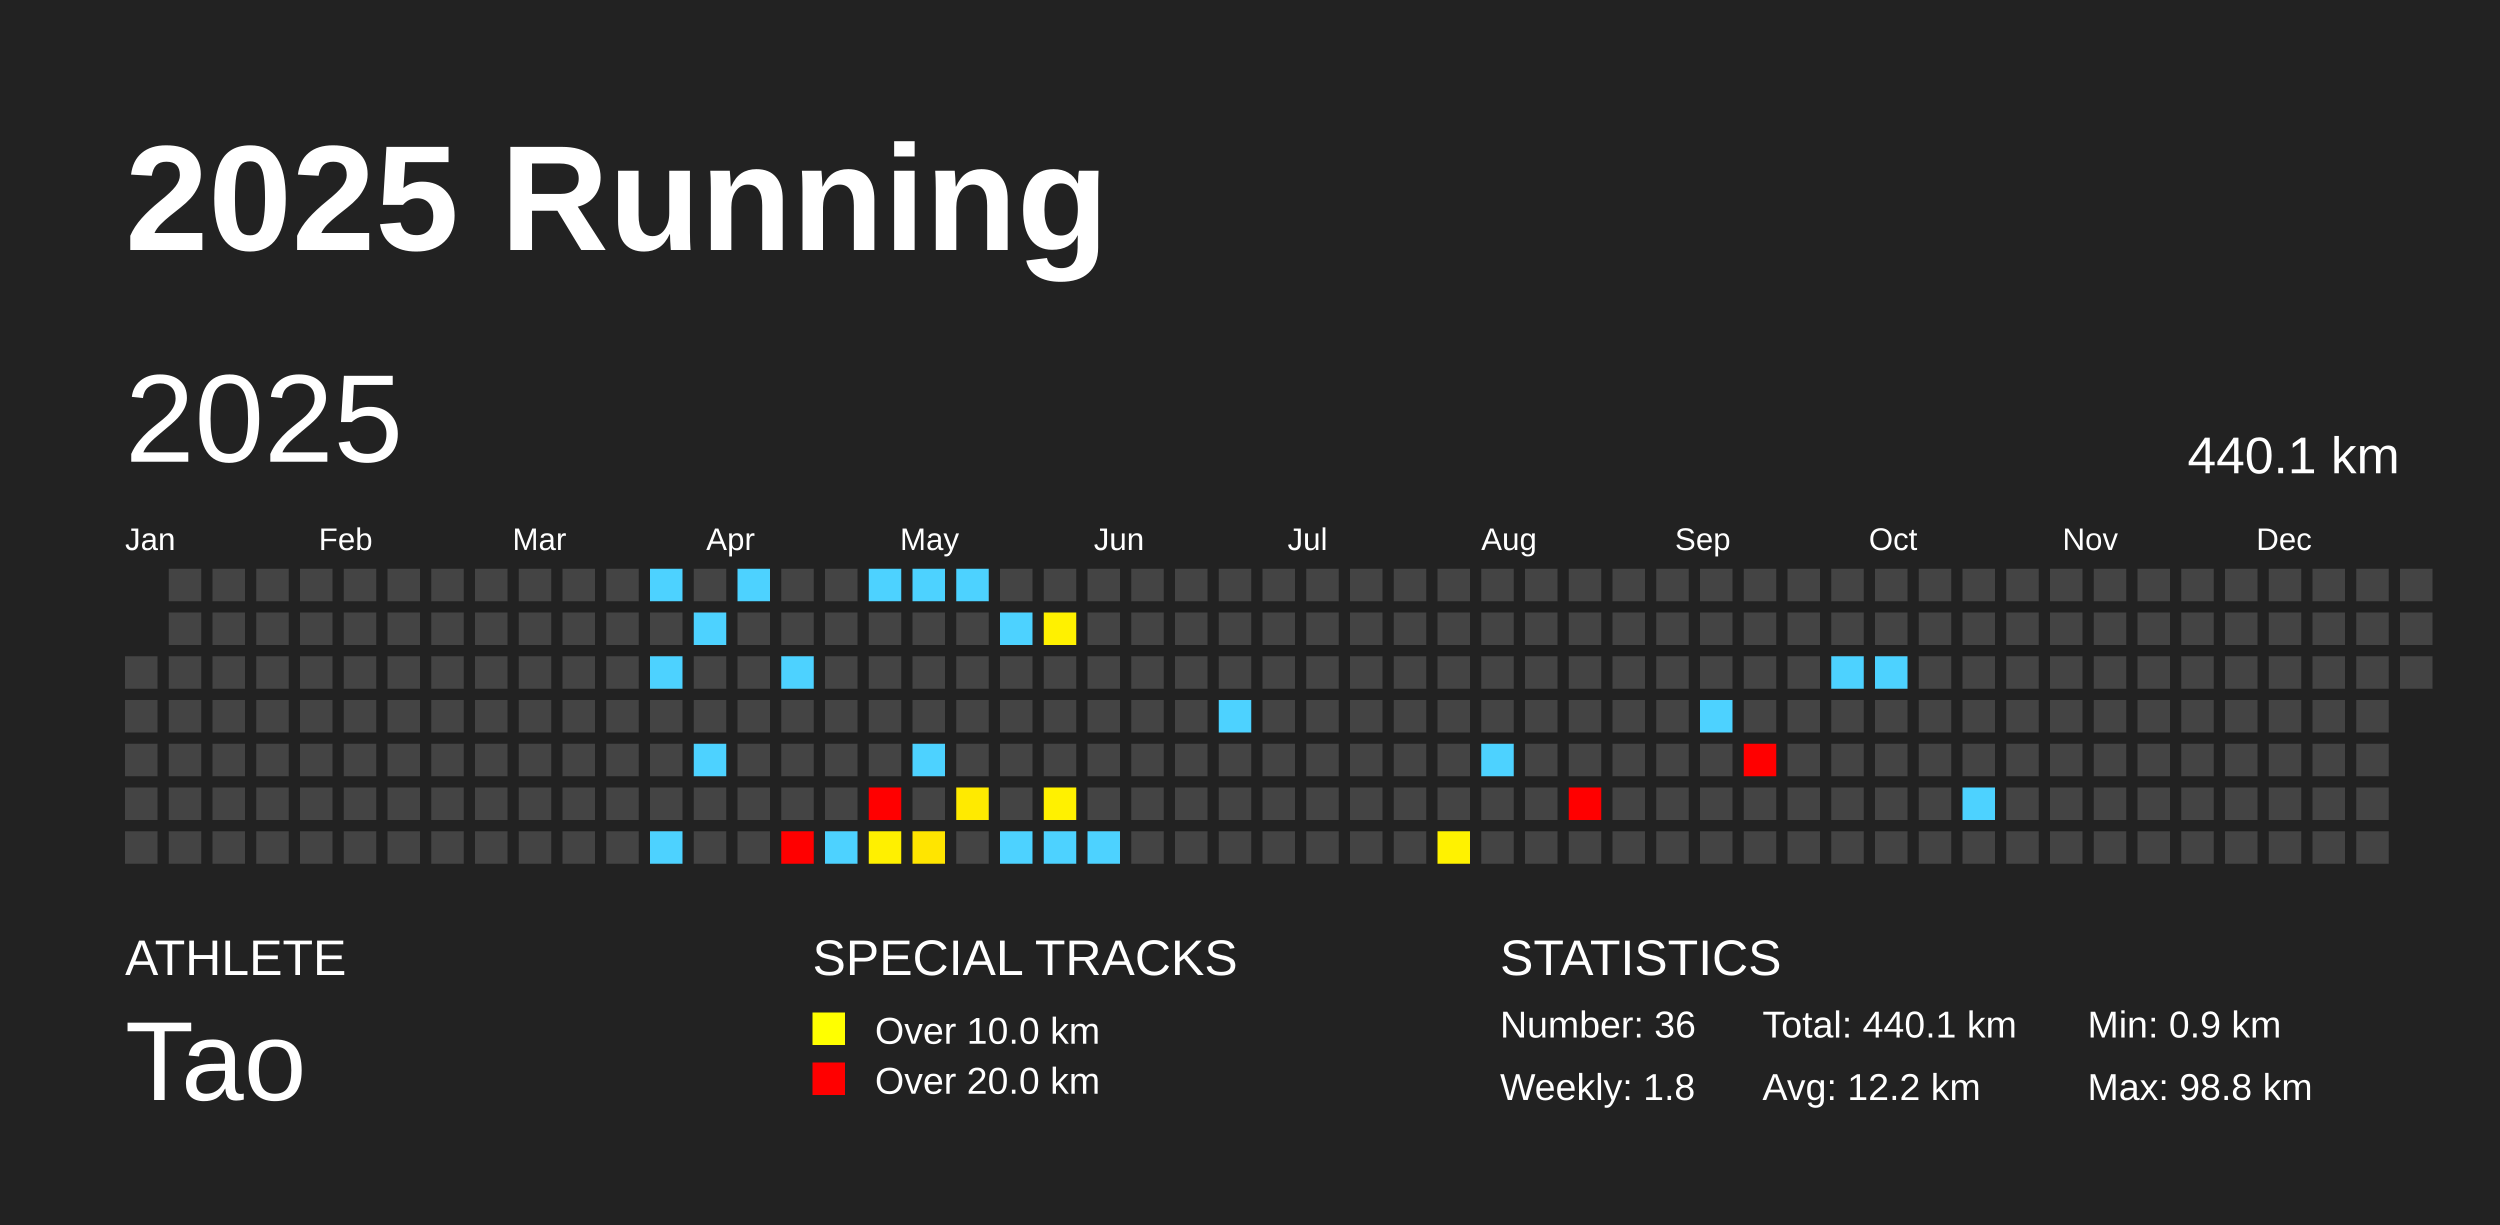
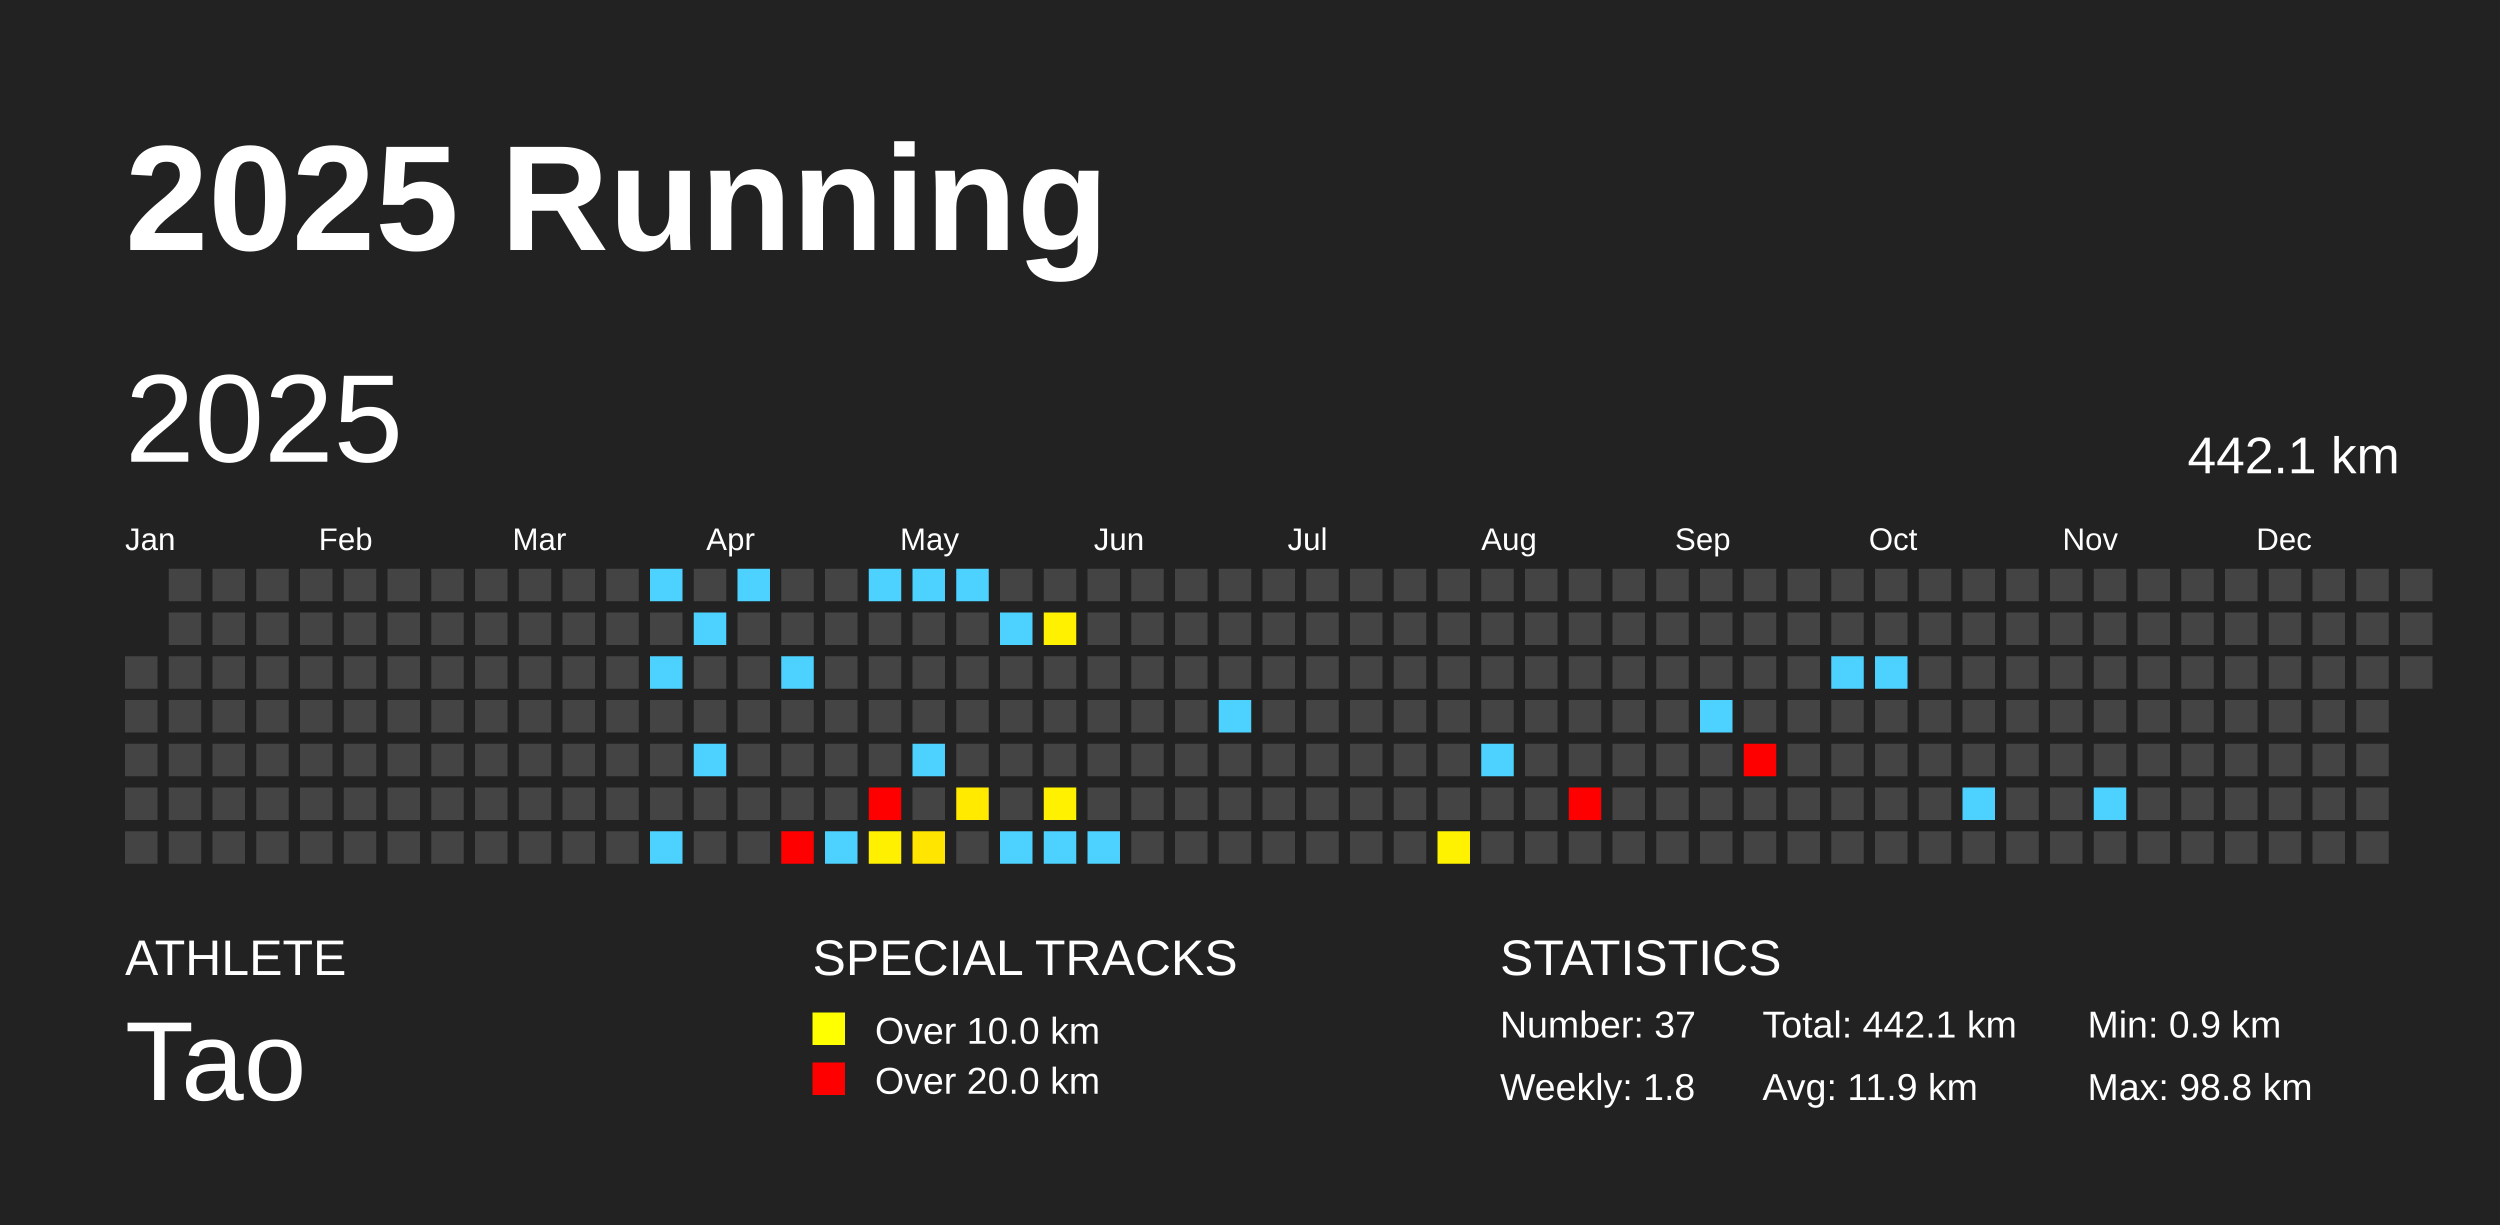
<svg xmlns="http://www.w3.org/2000/svg" baseProfile="full" height="98mm" version="1.1" viewBox="0,0,200,98" width="200mm">
  <defs />
  <rect fill="#222222" height="98" width="200" x="0" y="0" />
  <text fill="#FFFFFF" style="font-size:12px; font-family:Arial; font-weight:bold;" x="10" y="20">2025 Running</text>
  <text fill="#FFFFFF" style="font-size:4px; font-family:Arial" x="10" y="78">ATHLETE</text>
  <text fill="#FFFFFF" style="font-size:9px; font-family:Arial" x="10" y="88">Tao</text>
  <text fill="#FFFFFF" style="font-size:4px; font-family:Arial" x="65" y="78">SPECIAL TRACKS</text>
  <rect fill="yellow" height="2.6" width="2.6" x="65" y="81" />
  <text fill="#FFFFFF" style="font-size:3px; font-family:Arial" x="70" y="83.5">Over 10.0 km</text>
  <rect fill="red" height="2.6" width="2.6" x="65" y="85" />
  <text fill="#FFFFFF" style="font-size:3px; font-family:Arial" x="70" y="87.5">Over 20.0 km</text>
  <text fill="#FFFFFF" style="font-size:4px; font-family:Arial" x="120" y="78">STATISTICS</text>
-   <text fill="#FFFFFF" style="font-size:3px; font-family:Arial" x="120" y="83">Number: 36</text>
+   <text fill="#FFFFFF" style="font-size:3px; font-family:Arial" x="120" y="83">Number: 37</text>
  <text fill="#FFFFFF" style="font-size:3px; font-family:Arial" x="120" y="88">Weekly: 1.8</text>
-   <text fill="#FFFFFF" style="font-size:3px; font-family:Arial" x="141" y="83">Total: 440.1 km</text>
-   <text fill="#FFFFFF" style="font-size:3px; font-family:Arial" x="141" y="88">Avg: 12.2 km</text>
+   <text fill="#FFFFFF" style="font-size:3px; font-family:Arial" x="141" y="83">Total: 442.1 km</text>
+   <text fill="#FFFFFF" style="font-size:3px; font-family:Arial" x="141" y="88">Avg: 11.9 km</text>
  <text fill="#FFFFFF" style="font-size:3px; font-family:Arial" x="167" y="83">Min: 0.9 km</text>
  <text fill="#FFFFFF" style="font-size:3px; font-family:Arial" x="167" y="88">Max: 98.8 km</text>
  <text dominant-baseline="hanging" fill="#FFFFFF" style="font-size:10.0px; font-family:Arial;" x="10" y="30">2025</text>
-   <text dominant-baseline="hanging" fill="#FFFFFF" style="font-size:4.125px; font-family:Arial;" x="175" y="35">440.1 km</text>
+   <text dominant-baseline="hanging" fill="#FFFFFF" style="font-size:4.125px; font-family:Arial;" x="175" y="35">442.1 km</text>
  <text fill="#FFFFFF" style="font-size:2.5px; font-family:Arial" x="10.0" y="44">Jan</text>
  <text fill="#FFFFFF" style="font-size:2.5px; font-family:Arial" x="25.5" y="44">Feb</text>
  <text fill="#FFFFFF" style="font-size:2.5px; font-family:Arial" x="41.0" y="44">Mar</text>
  <text fill="#FFFFFF" style="font-size:2.5px; font-family:Arial" x="56.5" y="44">Apr</text>
  <text fill="#FFFFFF" style="font-size:2.5px; font-family:Arial" x="72.0" y="44">May</text>
  <text fill="#FFFFFF" style="font-size:2.5px; font-family:Arial" x="87.5" y="44">Jun</text>
  <text fill="#FFFFFF" style="font-size:2.5px; font-family:Arial" x="103.0" y="44">Jul</text>
  <text fill="#FFFFFF" style="font-size:2.5px; font-family:Arial" x="118.5" y="44">Aug</text>
  <text fill="#FFFFFF" style="font-size:2.5px; font-family:Arial" x="134.0" y="44">Sep</text>
  <text fill="#FFFFFF" style="font-size:2.5px; font-family:Arial" x="149.5" y="44">Oct</text>
  <text fill="#FFFFFF" style="font-size:2.5px; font-family:Arial" x="165.0" y="44">Nov</text>
  <text fill="#FFFFFF" style="font-size:2.5px; font-family:Arial" x="180.5" y="44">Dec</text>
  <rect fill="#444444" height="2.6" width="2.6" x="10.0" y="52.5" />
  <rect fill="#444444" height="2.6" width="2.6" x="10.0" y="56.0" />
  <rect fill="#444444" height="2.6" width="2.6" x="10.0" y="59.5" />
  <rect fill="#444444" height="2.6" width="2.6" x="10.0" y="63.0" />
  <rect fill="#444444" height="2.6" width="2.6" x="10.0" y="66.5" />
  <rect fill="#444444" height="2.6" width="2.6" x="13.5" y="45.5" />
  <rect fill="#444444" height="2.6" width="2.6" x="13.5" y="49.0" />
  <rect fill="#444444" height="2.6" width="2.6" x="13.5" y="52.5" />
  <rect fill="#444444" height="2.6" width="2.6" x="13.5" y="56.0" />
  <rect fill="#444444" height="2.6" width="2.6" x="13.5" y="59.5" />
  <rect fill="#444444" height="2.6" width="2.6" x="13.5" y="63.0" />
  <rect fill="#444444" height="2.6" width="2.6" x="13.5" y="66.5" />
  <rect fill="#444444" height="2.6" width="2.6" x="17.0" y="45.5" />
  <rect fill="#444444" height="2.6" width="2.6" x="17.0" y="49.0" />
  <rect fill="#444444" height="2.6" width="2.6" x="17.0" y="52.5" />
  <rect fill="#444444" height="2.6" width="2.6" x="17.0" y="56.0" />
  <rect fill="#444444" height="2.6" width="2.6" x="17.0" y="59.5" />
  <rect fill="#444444" height="2.6" width="2.6" x="17.0" y="63.0" />
  <rect fill="#444444" height="2.6" width="2.6" x="17.0" y="66.5" />
  <rect fill="#444444" height="2.6" width="2.6" x="20.5" y="45.5" />
  <rect fill="#444444" height="2.6" width="2.6" x="20.5" y="49.0" />
  <rect fill="#444444" height="2.6" width="2.6" x="20.5" y="52.5" />
  <rect fill="#444444" height="2.6" width="2.6" x="20.5" y="56.0" />
  <rect fill="#444444" height="2.6" width="2.6" x="20.5" y="59.5" />
  <rect fill="#444444" height="2.6" width="2.6" x="20.5" y="63.0" />
  <rect fill="#444444" height="2.6" width="2.6" x="20.5" y="66.5" />
  <rect fill="#444444" height="2.6" width="2.6" x="24.0" y="45.5" />
  <rect fill="#444444" height="2.6" width="2.6" x="24.0" y="49.0" />
  <rect fill="#444444" height="2.6" width="2.6" x="24.0" y="52.5" />
  <rect fill="#444444" height="2.6" width="2.6" x="24.0" y="56.0" />
  <rect fill="#444444" height="2.6" width="2.6" x="24.0" y="59.5" />
  <rect fill="#444444" height="2.6" width="2.6" x="24.0" y="63.0" />
  <rect fill="#444444" height="2.6" width="2.6" x="24.0" y="66.5" />
  <rect fill="#444444" height="2.6" width="2.6" x="27.5" y="45.5" />
  <rect fill="#444444" height="2.6" width="2.6" x="27.5" y="49.0" />
  <rect fill="#444444" height="2.6" width="2.6" x="27.5" y="52.5" />
  <rect fill="#444444" height="2.6" width="2.6" x="27.5" y="56.0" />
  <rect fill="#444444" height="2.6" width="2.6" x="27.5" y="59.5" />
  <rect fill="#444444" height="2.6" width="2.6" x="27.5" y="63.0" />
  <rect fill="#444444" height="2.6" width="2.6" x="27.5" y="66.5" />
  <rect fill="#444444" height="2.6" width="2.6" x="31.0" y="45.5" />
  <rect fill="#444444" height="2.6" width="2.6" x="31.0" y="49.0" />
  <rect fill="#444444" height="2.6" width="2.6" x="31.0" y="52.5" />
  <rect fill="#444444" height="2.6" width="2.6" x="31.0" y="56.0" />
  <rect fill="#444444" height="2.6" width="2.6" x="31.0" y="59.5" />
  <rect fill="#444444" height="2.6" width="2.6" x="31.0" y="63.0" />
  <rect fill="#444444" height="2.6" width="2.6" x="31.0" y="66.5" />
  <rect fill="#444444" height="2.6" width="2.6" x="34.5" y="45.5" />
  <rect fill="#444444" height="2.6" width="2.6" x="34.5" y="49.0" />
  <rect fill="#444444" height="2.6" width="2.6" x="34.5" y="52.5" />
  <rect fill="#444444" height="2.6" width="2.6" x="34.5" y="56.0" />
  <rect fill="#444444" height="2.6" width="2.6" x="34.5" y="59.5" />
  <rect fill="#444444" height="2.6" width="2.6" x="34.5" y="63.0" />
  <rect fill="#444444" height="2.6" width="2.6" x="34.5" y="66.5" />
  <rect fill="#444444" height="2.6" width="2.6" x="38.0" y="45.5" />
  <rect fill="#444444" height="2.6" width="2.6" x="38.0" y="49.0" />
  <rect fill="#444444" height="2.6" width="2.6" x="38.0" y="52.5" />
  <rect fill="#444444" height="2.6" width="2.6" x="38.0" y="56.0" />
  <rect fill="#444444" height="2.6" width="2.6" x="38.0" y="59.5" />
  <rect fill="#444444" height="2.6" width="2.6" x="38.0" y="63.0" />
  <rect fill="#444444" height="2.6" width="2.6" x="38.0" y="66.5" />
  <rect fill="#444444" height="2.6" width="2.6" x="41.5" y="45.5" />
  <rect fill="#444444" height="2.6" width="2.6" x="41.5" y="49.0" />
  <rect fill="#444444" height="2.6" width="2.6" x="41.5" y="52.5" />
  <rect fill="#444444" height="2.6" width="2.6" x="41.5" y="56.0" />
  <rect fill="#444444" height="2.6" width="2.6" x="41.5" y="59.5" />
  <rect fill="#444444" height="2.6" width="2.6" x="41.5" y="63.0" />
  <rect fill="#444444" height="2.6" width="2.6" x="41.5" y="66.5" />
  <rect fill="#444444" height="2.6" width="2.6" x="45.0" y="45.5" />
  <rect fill="#444444" height="2.6" width="2.6" x="45.0" y="49.0" />
  <rect fill="#444444" height="2.6" width="2.6" x="45.0" y="52.5" />
  <rect fill="#444444" height="2.6" width="2.6" x="45.0" y="56.0" />
  <rect fill="#444444" height="2.6" width="2.6" x="45.0" y="59.5" />
  <rect fill="#444444" height="2.6" width="2.6" x="45.0" y="63.0" />
  <rect fill="#444444" height="2.6" width="2.6" x="45.0" y="66.5" />
  <rect fill="#444444" height="2.6" width="2.6" x="48.5" y="45.5" />
  <rect fill="#444444" height="2.6" width="2.6" x="48.5" y="49.0" />
  <rect fill="#444444" height="2.6" width="2.6" x="48.5" y="52.5" />
  <rect fill="#444444" height="2.6" width="2.6" x="48.5" y="56.0" />
  <rect fill="#444444" height="2.6" width="2.6" x="48.5" y="59.5" />
  <rect fill="#444444" height="2.6" width="2.6" x="48.5" y="63.0" />
  <rect fill="#444444" height="2.6" width="2.6" x="48.5" y="66.5" />
  <rect fill="#4dd2ff" height="2.6" width="2.6" x="52.0" y="45.5" />
  <rect fill="#444444" height="2.6" width="2.6" x="52.0" y="49.0" />
  <rect fill="#4dd2ff" height="2.6" width="2.6" x="52.0" y="52.5" />
  <rect fill="#444444" height="2.6" width="2.6" x="52.0" y="56.0" />
  <rect fill="#444444" height="2.6" width="2.6" x="52.0" y="59.5" />
  <rect fill="#444444" height="2.6" width="2.6" x="52.0" y="63.0" />
  <rect fill="#4dd2ff" height="2.6" width="2.6" x="52.0" y="66.5" />
  <rect fill="#444444" height="2.6" width="2.6" x="55.5" y="45.5" />
  <rect fill="#4dd2ff" height="2.6" width="2.6" x="55.5" y="49.0" />
  <rect fill="#444444" height="2.6" width="2.6" x="55.5" y="52.5" />
  <rect fill="#444444" height="2.6" width="2.6" x="55.5" y="56.0" />
  <rect fill="#4dd2ff" height="2.6" width="2.6" x="55.5" y="59.5" />
  <rect fill="#444444" height="2.6" width="2.6" x="55.5" y="63.0" />
  <rect fill="#444444" height="2.6" width="2.6" x="55.5" y="66.5" />
  <rect fill="#4dd2ff" height="2.6" width="2.6" x="59.0" y="45.5" />
  <rect fill="#444444" height="2.6" width="2.6" x="59.0" y="49.0" />
  <rect fill="#444444" height="2.6" width="2.6" x="59.0" y="52.5" />
  <rect fill="#444444" height="2.6" width="2.6" x="59.0" y="56.0" />
  <rect fill="#444444" height="2.6" width="2.6" x="59.0" y="59.5" />
  <rect fill="#444444" height="2.6" width="2.6" x="59.0" y="63.0" />
  <rect fill="#444444" height="2.6" width="2.6" x="59.0" y="66.5" />
  <rect fill="#444444" height="2.6" width="2.6" x="62.5" y="45.5" />
  <rect fill="#444444" height="2.6" width="2.6" x="62.5" y="49.0" />
  <rect fill="#4dd2ff" height="2.6" width="2.6" x="62.5" y="52.5" />
  <rect fill="#444444" height="2.6" width="2.6" x="62.5" y="56.0" />
  <rect fill="#444444" height="2.6" width="2.6" x="62.5" y="59.5" />
  <rect fill="#444444" height="2.6" width="2.6" x="62.5" y="63.0" />
  <rect fill="red" height="2.6" width="2.6" x="62.5" y="66.5" />
  <rect fill="#444444" height="2.6" width="2.6" x="66.0" y="45.5" />
  <rect fill="#444444" height="2.6" width="2.6" x="66.0" y="49.0" />
  <rect fill="#444444" height="2.6" width="2.6" x="66.0" y="52.5" />
  <rect fill="#444444" height="2.6" width="2.6" x="66.0" y="56.0" />
  <rect fill="#444444" height="2.6" width="2.6" x="66.0" y="59.5" />
  <rect fill="#444444" height="2.6" width="2.6" x="66.0" y="63.0" />
  <rect fill="#4dd2ff" height="2.6" width="2.6" x="66.0" y="66.5" />
  <rect fill="#4dd2ff" height="2.6" width="2.6" x="69.5" y="45.5" />
  <rect fill="#444444" height="2.6" width="2.6" x="69.5" y="49.0" />
  <rect fill="#444444" height="2.6" width="2.6" x="69.5" y="52.5" />
  <rect fill="#444444" height="2.6" width="2.6" x="69.5" y="56.0" />
  <rect fill="#444444" height="2.6" width="2.6" x="69.5" y="59.5" />
  <rect fill="red" height="2.6" width="2.6" x="69.5" y="63.0" />
  <rect fill="#fff000" height="2.6" width="2.6" x="69.5" y="66.5" />
  <rect fill="#4dd2ff" height="2.6" width="2.6" x="73.0" y="45.5" />
  <rect fill="#444444" height="2.6" width="2.6" x="73.0" y="49.0" />
  <rect fill="#444444" height="2.6" width="2.6" x="73.0" y="52.5" />
  <rect fill="#444444" height="2.6" width="2.6" x="73.0" y="56.0" />
  <rect fill="#4dd2ff" height="2.6" width="2.6" x="73.0" y="59.5" />
  <rect fill="#444444" height="2.6" width="2.6" x="73.0" y="63.0" />
  <rect fill="#ffe500" height="2.6" width="2.6" x="73.0" y="66.5" />
  <rect fill="#4dd2ff" height="2.6" width="2.6" x="76.5" y="45.5" />
  <rect fill="#444444" height="2.6" width="2.6" x="76.5" y="49.0" />
  <rect fill="#444444" height="2.6" width="2.6" x="76.5" y="52.5" />
  <rect fill="#444444" height="2.6" width="2.6" x="76.5" y="56.0" />
  <rect fill="#444444" height="2.6" width="2.6" x="76.5" y="59.5" />
  <rect fill="#ffea00" height="2.6" width="2.6" x="76.5" y="63.0" />
  <rect fill="#444444" height="2.6" width="2.6" x="76.5" y="66.5" />
  <rect fill="#444444" height="2.6" width="2.6" x="80.0" y="45.5" />
  <rect fill="#4dd2ff" height="2.6" width="2.6" x="80.0" y="49.0" />
  <rect fill="#444444" height="2.6" width="2.6" x="80.0" y="52.5" />
  <rect fill="#444444" height="2.6" width="2.6" x="80.0" y="56.0" />
  <rect fill="#444444" height="2.6" width="2.6" x="80.0" y="59.5" />
  <rect fill="#444444" height="2.6" width="2.6" x="80.0" y="63.0" />
  <rect fill="#4dd2ff" height="2.6" width="2.6" x="80.0" y="66.5" />
  <rect fill="#444444" height="2.6" width="2.6" x="83.5" y="45.5" />
  <rect fill="#fff100" height="2.6" width="2.6" x="83.5" y="49.0" />
  <rect fill="#444444" height="2.6" width="2.6" x="83.5" y="52.5" />
  <rect fill="#444444" height="2.6" width="2.6" x="83.5" y="56.0" />
  <rect fill="#444444" height="2.6" width="2.6" x="83.5" y="59.5" />
  <rect fill="#fff100" height="2.6" width="2.6" x="83.5" y="63.0" />
  <rect fill="#4dd2ff" height="2.6" width="2.6" x="83.5" y="66.5" />
  <rect fill="#444444" height="2.6" width="2.6" x="87.0" y="45.5" />
  <rect fill="#444444" height="2.6" width="2.6" x="87.0" y="49.0" />
  <rect fill="#444444" height="2.6" width="2.6" x="87.0" y="52.5" />
  <rect fill="#444444" height="2.6" width="2.6" x="87.0" y="56.0" />
  <rect fill="#444444" height="2.6" width="2.6" x="87.0" y="59.5" />
  <rect fill="#444444" height="2.6" width="2.6" x="87.0" y="63.0" />
  <rect fill="#4dd2ff" height="2.6" width="2.6" x="87.0" y="66.5" />
  <rect fill="#444444" height="2.6" width="2.6" x="90.5" y="45.5" />
  <rect fill="#444444" height="2.6" width="2.6" x="90.5" y="49.0" />
  <rect fill="#444444" height="2.6" width="2.6" x="90.5" y="52.5" />
  <rect fill="#444444" height="2.6" width="2.6" x="90.5" y="56.0" />
  <rect fill="#444444" height="2.6" width="2.6" x="90.5" y="59.5" />
  <rect fill="#444444" height="2.6" width="2.6" x="90.5" y="63.0" />
  <rect fill="#444444" height="2.6" width="2.6" x="90.5" y="66.5" />
  <rect fill="#444444" height="2.6" width="2.6" x="94.0" y="45.5" />
  <rect fill="#444444" height="2.6" width="2.6" x="94.0" y="49.0" />
  <rect fill="#444444" height="2.6" width="2.6" x="94.0" y="52.5" />
  <rect fill="#444444" height="2.6" width="2.6" x="94.0" y="56.0" />
  <rect fill="#444444" height="2.6" width="2.6" x="94.0" y="59.5" />
  <rect fill="#444444" height="2.6" width="2.6" x="94.0" y="63.0" />
  <rect fill="#444444" height="2.6" width="2.6" x="94.0" y="66.5" />
  <rect fill="#444444" height="2.6" width="2.6" x="97.5" y="45.5" />
  <rect fill="#444444" height="2.6" width="2.6" x="97.5" y="49.0" />
  <rect fill="#444444" height="2.6" width="2.6" x="97.5" y="52.5" />
  <rect fill="#4dd2ff" height="2.6" width="2.6" x="97.5" y="56.0" />
  <rect fill="#444444" height="2.6" width="2.6" x="97.5" y="59.5" />
  <rect fill="#444444" height="2.6" width="2.6" x="97.5" y="63.0" />
  <rect fill="#444444" height="2.6" width="2.6" x="97.5" y="66.5" />
  <rect fill="#444444" height="2.6" width="2.6" x="101.0" y="45.5" />
  <rect fill="#444444" height="2.6" width="2.6" x="101.0" y="49.0" />
  <rect fill="#444444" height="2.6" width="2.6" x="101.0" y="52.5" />
  <rect fill="#444444" height="2.6" width="2.6" x="101.0" y="56.0" />
  <rect fill="#444444" height="2.6" width="2.6" x="101.0" y="59.5" />
  <rect fill="#444444" height="2.6" width="2.6" x="101.0" y="63.0" />
  <rect fill="#444444" height="2.6" width="2.6" x="101.0" y="66.5" />
  <rect fill="#444444" height="2.6" width="2.6" x="104.5" y="45.5" />
  <rect fill="#444444" height="2.6" width="2.6" x="104.5" y="49.0" />
  <rect fill="#444444" height="2.6" width="2.6" x="104.5" y="52.5" />
  <rect fill="#444444" height="2.6" width="2.6" x="104.5" y="56.0" />
  <rect fill="#444444" height="2.6" width="2.6" x="104.5" y="59.5" />
  <rect fill="#444444" height="2.6" width="2.6" x="104.5" y="63.0" />
  <rect fill="#444444" height="2.6" width="2.6" x="104.5" y="66.5" />
  <rect fill="#444444" height="2.6" width="2.6" x="108.0" y="45.5" />
  <rect fill="#444444" height="2.6" width="2.6" x="108.0" y="49.0" />
  <rect fill="#444444" height="2.6" width="2.6" x="108.0" y="52.5" />
  <rect fill="#444444" height="2.6" width="2.6" x="108.0" y="56.0" />
  <rect fill="#444444" height="2.6" width="2.6" x="108.0" y="59.5" />
  <rect fill="#444444" height="2.6" width="2.6" x="108.0" y="63.0" />
  <rect fill="#444444" height="2.6" width="2.6" x="108.0" y="66.5" />
  <rect fill="#444444" height="2.6" width="2.6" x="111.5" y="45.5" />
  <rect fill="#444444" height="2.6" width="2.6" x="111.5" y="49.0" />
  <rect fill="#444444" height="2.6" width="2.6" x="111.5" y="52.5" />
  <rect fill="#444444" height="2.6" width="2.6" x="111.5" y="56.0" />
  <rect fill="#444444" height="2.6" width="2.6" x="111.5" y="59.5" />
  <rect fill="#444444" height="2.6" width="2.6" x="111.5" y="63.0" />
  <rect fill="#444444" height="2.6" width="2.6" x="111.5" y="66.5" />
  <rect fill="#444444" height="2.6" width="2.6" x="115.0" y="45.5" />
  <rect fill="#444444" height="2.6" width="2.6" x="115.0" y="49.0" />
  <rect fill="#444444" height="2.6" width="2.6" x="115.0" y="52.5" />
  <rect fill="#444444" height="2.6" width="2.6" x="115.0" y="56.0" />
  <rect fill="#444444" height="2.6" width="2.6" x="115.0" y="59.5" />
  <rect fill="#444444" height="2.6" width="2.6" x="115.0" y="63.0" />
  <rect fill="#fff200" height="2.6" width="2.6" x="115.0" y="66.5" />
  <rect fill="#444444" height="2.6" width="2.6" x="118.5" y="45.5" />
  <rect fill="#444444" height="2.6" width="2.6" x="118.5" y="49.0" />
  <rect fill="#444444" height="2.6" width="2.6" x="118.5" y="52.5" />
  <rect fill="#444444" height="2.6" width="2.6" x="118.5" y="56.0" />
  <rect fill="#4dd2ff" height="2.6" width="2.6" x="118.5" y="59.5" />
  <rect fill="#444444" height="2.6" width="2.6" x="118.5" y="63.0" />
  <rect fill="#444444" height="2.6" width="2.6" x="118.5" y="66.5" />
  <rect fill="#444444" height="2.6" width="2.6" x="122.0" y="45.5" />
  <rect fill="#444444" height="2.6" width="2.6" x="122.0" y="49.0" />
  <rect fill="#444444" height="2.6" width="2.6" x="122.0" y="52.5" />
  <rect fill="#444444" height="2.6" width="2.6" x="122.0" y="56.0" />
  <rect fill="#444444" height="2.6" width="2.6" x="122.0" y="59.5" />
  <rect fill="#444444" height="2.6" width="2.6" x="122.0" y="63.0" />
  <rect fill="#444444" height="2.6" width="2.6" x="122.0" y="66.5" />
  <rect fill="#444444" height="2.6" width="2.6" x="125.5" y="45.5" />
  <rect fill="#444444" height="2.6" width="2.6" x="125.5" y="49.0" />
  <rect fill="#444444" height="2.6" width="2.6" x="125.5" y="52.5" />
  <rect fill="#444444" height="2.6" width="2.6" x="125.5" y="56.0" />
  <rect fill="#444444" height="2.6" width="2.6" x="125.5" y="59.5" />
  <rect fill="red" height="2.6" width="2.6" x="125.5" y="63.0" />
  <rect fill="#444444" height="2.6" width="2.6" x="125.5" y="66.5" />
  <rect fill="#444444" height="2.6" width="2.6" x="129.0" y="45.5" />
  <rect fill="#444444" height="2.6" width="2.6" x="129.0" y="49.0" />
  <rect fill="#444444" height="2.6" width="2.6" x="129.0" y="52.5" />
  <rect fill="#444444" height="2.6" width="2.6" x="129.0" y="56.0" />
  <rect fill="#444444" height="2.6" width="2.6" x="129.0" y="59.5" />
  <rect fill="#444444" height="2.6" width="2.6" x="129.0" y="63.0" />
  <rect fill="#444444" height="2.6" width="2.6" x="129.0" y="66.5" />
  <rect fill="#444444" height="2.6" width="2.6" x="132.5" y="45.5" />
  <rect fill="#444444" height="2.6" width="2.6" x="132.5" y="49.0" />
  <rect fill="#444444" height="2.6" width="2.6" x="132.5" y="52.5" />
  <rect fill="#444444" height="2.6" width="2.6" x="132.5" y="56.0" />
  <rect fill="#444444" height="2.6" width="2.6" x="132.5" y="59.5" />
  <rect fill="#444444" height="2.6" width="2.6" x="132.5" y="63.0" />
  <rect fill="#444444" height="2.6" width="2.6" x="132.5" y="66.5" />
  <rect fill="#444444" height="2.6" width="2.6" x="136.0" y="45.5" />
  <rect fill="#444444" height="2.6" width="2.6" x="136.0" y="49.0" />
  <rect fill="#444444" height="2.6" width="2.6" x="136.0" y="52.5" />
  <rect fill="#4dd2ff" height="2.6" width="2.6" x="136.0" y="56.0" />
  <rect fill="#444444" height="2.6" width="2.6" x="136.0" y="59.5" />
  <rect fill="#444444" height="2.6" width="2.6" x="136.0" y="63.0" />
  <rect fill="#444444" height="2.6" width="2.6" x="136.0" y="66.5" />
  <rect fill="#444444" height="2.6" width="2.6" x="139.5" y="45.5" />
  <rect fill="#444444" height="2.6" width="2.6" x="139.5" y="49.0" />
  <rect fill="#444444" height="2.6" width="2.6" x="139.5" y="52.5" />
  <rect fill="#444444" height="2.6" width="2.6" x="139.5" y="56.0" />
  <rect fill="red" height="2.6" width="2.6" x="139.5" y="59.5" />
  <rect fill="#444444" height="2.6" width="2.6" x="139.5" y="63.0" />
  <rect fill="#444444" height="2.6" width="2.6" x="139.5" y="66.5" />
  <rect fill="#444444" height="2.6" width="2.6" x="143.0" y="45.5" />
  <rect fill="#444444" height="2.6" width="2.6" x="143.0" y="49.0" />
  <rect fill="#444444" height="2.6" width="2.6" x="143.0" y="52.5" />
  <rect fill="#444444" height="2.6" width="2.6" x="143.0" y="56.0" />
  <rect fill="#444444" height="2.6" width="2.6" x="143.0" y="59.5" />
  <rect fill="#444444" height="2.6" width="2.6" x="143.0" y="63.0" />
  <rect fill="#444444" height="2.6" width="2.6" x="143.0" y="66.5" />
  <rect fill="#444444" height="2.6" width="2.6" x="146.5" y="45.5" />
  <rect fill="#444444" height="2.6" width="2.6" x="146.5" y="49.0" />
  <rect fill="#4dd2ff" height="2.6" width="2.6" x="146.5" y="52.5" />
  <rect fill="#444444" height="2.6" width="2.6" x="146.5" y="56.0" />
  <rect fill="#444444" height="2.6" width="2.6" x="146.5" y="59.5" />
  <rect fill="#444444" height="2.6" width="2.6" x="146.5" y="63.0" />
  <rect fill="#444444" height="2.6" width="2.6" x="146.5" y="66.5" />
  <rect fill="#444444" height="2.6" width="2.6" x="150.0" y="45.5" />
  <rect fill="#444444" height="2.6" width="2.6" x="150.0" y="49.0" />
  <rect fill="#4dd2ff" height="2.6" width="2.6" x="150.0" y="52.5" />
  <rect fill="#444444" height="2.6" width="2.6" x="150.0" y="56.0" />
  <rect fill="#444444" height="2.6" width="2.6" x="150.0" y="59.5" />
  <rect fill="#444444" height="2.6" width="2.6" x="150.0" y="63.0" />
  <rect fill="#444444" height="2.6" width="2.6" x="150.0" y="66.5" />
  <rect fill="#444444" height="2.6" width="2.6" x="153.5" y="45.5" />
  <rect fill="#444444" height="2.6" width="2.6" x="153.5" y="49.0" />
  <rect fill="#444444" height="2.6" width="2.6" x="153.5" y="52.5" />
  <rect fill="#444444" height="2.6" width="2.6" x="153.5" y="56.0" />
  <rect fill="#444444" height="2.6" width="2.6" x="153.5" y="59.5" />
  <rect fill="#444444" height="2.6" width="2.6" x="153.5" y="63.0" />
  <rect fill="#444444" height="2.6" width="2.6" x="153.5" y="66.5" />
  <rect fill="#444444" height="2.6" width="2.6" x="157.0" y="45.5" />
  <rect fill="#444444" height="2.6" width="2.6" x="157.0" y="49.0" />
  <rect fill="#444444" height="2.6" width="2.6" x="157.0" y="52.5" />
  <rect fill="#444444" height="2.6" width="2.6" x="157.0" y="56.0" />
  <rect fill="#444444" height="2.6" width="2.6" x="157.0" y="59.5" />
  <rect fill="#4dd2ff" height="2.6" width="2.6" x="157.0" y="63.0" />
  <rect fill="#444444" height="2.6" width="2.6" x="157.0" y="66.5" />
  <rect fill="#444444" height="2.6" width="2.6" x="160.5" y="45.5" />
  <rect fill="#444444" height="2.6" width="2.6" x="160.5" y="49.0" />
  <rect fill="#444444" height="2.6" width="2.6" x="160.5" y="52.5" />
  <rect fill="#444444" height="2.6" width="2.6" x="160.5" y="56.0" />
  <rect fill="#444444" height="2.6" width="2.6" x="160.5" y="59.5" />
  <rect fill="#444444" height="2.6" width="2.6" x="160.5" y="63.0" />
  <rect fill="#444444" height="2.6" width="2.6" x="160.5" y="66.5" />
  <rect fill="#444444" height="2.6" width="2.6" x="164.0" y="45.5" />
  <rect fill="#444444" height="2.6" width="2.6" x="164.0" y="49.0" />
  <rect fill="#444444" height="2.6" width="2.6" x="164.0" y="52.5" />
  <rect fill="#444444" height="2.6" width="2.6" x="164.0" y="56.0" />
  <rect fill="#444444" height="2.6" width="2.6" x="164.0" y="59.5" />
  <rect fill="#444444" height="2.6" width="2.6" x="164.0" y="63.0" />
  <rect fill="#444444" height="2.6" width="2.6" x="164.0" y="66.5" />
  <rect fill="#444444" height="2.6" width="2.6" x="167.5" y="45.5" />
  <rect fill="#444444" height="2.6" width="2.6" x="167.5" y="49.0" />
  <rect fill="#444444" height="2.6" width="2.6" x="167.5" y="52.5" />
  <rect fill="#444444" height="2.6" width="2.6" x="167.5" y="56.0" />
  <rect fill="#444444" height="2.6" width="2.6" x="167.5" y="59.5" />
-   <rect fill="#444444" height="2.6" width="2.6" x="167.5" y="63.0" />
+   <rect fill="#4dd2ff" height="2.6" width="2.6" x="167.5" y="63.0" />
  <rect fill="#444444" height="2.6" width="2.6" x="167.5" y="66.5" />
  <rect fill="#444444" height="2.6" width="2.6" x="171.0" y="45.5" />
  <rect fill="#444444" height="2.6" width="2.6" x="171.0" y="49.0" />
  <rect fill="#444444" height="2.6" width="2.6" x="171.0" y="52.5" />
  <rect fill="#444444" height="2.6" width="2.6" x="171.0" y="56.0" />
  <rect fill="#444444" height="2.6" width="2.6" x="171.0" y="59.5" />
  <rect fill="#444444" height="2.6" width="2.6" x="171.0" y="63.0" />
  <rect fill="#444444" height="2.6" width="2.6" x="171.0" y="66.5" />
  <rect fill="#444444" height="2.6" width="2.6" x="174.5" y="45.5" />
  <rect fill="#444444" height="2.6" width="2.6" x="174.5" y="49.0" />
  <rect fill="#444444" height="2.6" width="2.6" x="174.5" y="52.5" />
  <rect fill="#444444" height="2.6" width="2.6" x="174.5" y="56.0" />
  <rect fill="#444444" height="2.6" width="2.6" x="174.5" y="59.5" />
  <rect fill="#444444" height="2.6" width="2.6" x="174.5" y="63.0" />
  <rect fill="#444444" height="2.6" width="2.6" x="174.5" y="66.5" />
  <rect fill="#444444" height="2.6" width="2.6" x="178.0" y="45.5" />
  <rect fill="#444444" height="2.6" width="2.6" x="178.0" y="49.0" />
  <rect fill="#444444" height="2.6" width="2.6" x="178.0" y="52.5" />
  <rect fill="#444444" height="2.6" width="2.6" x="178.0" y="56.0" />
  <rect fill="#444444" height="2.6" width="2.6" x="178.0" y="59.5" />
  <rect fill="#444444" height="2.6" width="2.6" x="178.0" y="63.0" />
  <rect fill="#444444" height="2.6" width="2.6" x="178.0" y="66.5" />
  <rect fill="#444444" height="2.6" width="2.6" x="181.5" y="45.5" />
  <rect fill="#444444" height="2.6" width="2.6" x="181.5" y="49.0" />
  <rect fill="#444444" height="2.6" width="2.6" x="181.5" y="52.5" />
  <rect fill="#444444" height="2.6" width="2.6" x="181.5" y="56.0" />
  <rect fill="#444444" height="2.6" width="2.6" x="181.5" y="59.5" />
  <rect fill="#444444" height="2.6" width="2.6" x="181.5" y="63.0" />
  <rect fill="#444444" height="2.6" width="2.6" x="181.5" y="66.5" />
  <rect fill="#444444" height="2.6" width="2.6" x="185.0" y="45.5" />
  <rect fill="#444444" height="2.6" width="2.6" x="185.0" y="49.0" />
  <rect fill="#444444" height="2.6" width="2.6" x="185.0" y="52.5" />
  <rect fill="#444444" height="2.6" width="2.6" x="185.0" y="56.0" />
  <rect fill="#444444" height="2.6" width="2.6" x="185.0" y="59.5" />
  <rect fill="#444444" height="2.6" width="2.6" x="185.0" y="63.0" />
  <rect fill="#444444" height="2.6" width="2.6" x="185.0" y="66.5" />
  <rect fill="#444444" height="2.6" width="2.6" x="188.5" y="45.5" />
  <rect fill="#444444" height="2.6" width="2.6" x="188.5" y="49.0" />
  <rect fill="#444444" height="2.6" width="2.6" x="188.5" y="52.5" />
  <rect fill="#444444" height="2.6" width="2.6" x="188.5" y="56.0" />
  <rect fill="#444444" height="2.6" width="2.6" x="188.5" y="59.5" />
  <rect fill="#444444" height="2.6" width="2.6" x="188.5" y="63.0" />
  <rect fill="#444444" height="2.6" width="2.6" x="188.5" y="66.5" />
  <rect fill="#444444" height="2.6" width="2.6" x="192.0" y="45.5" />
  <rect fill="#444444" height="2.6" width="2.6" x="192.0" y="49.0" />
  <rect fill="#444444" height="2.6" width="2.6" x="192.0" y="52.5" />
</svg>
